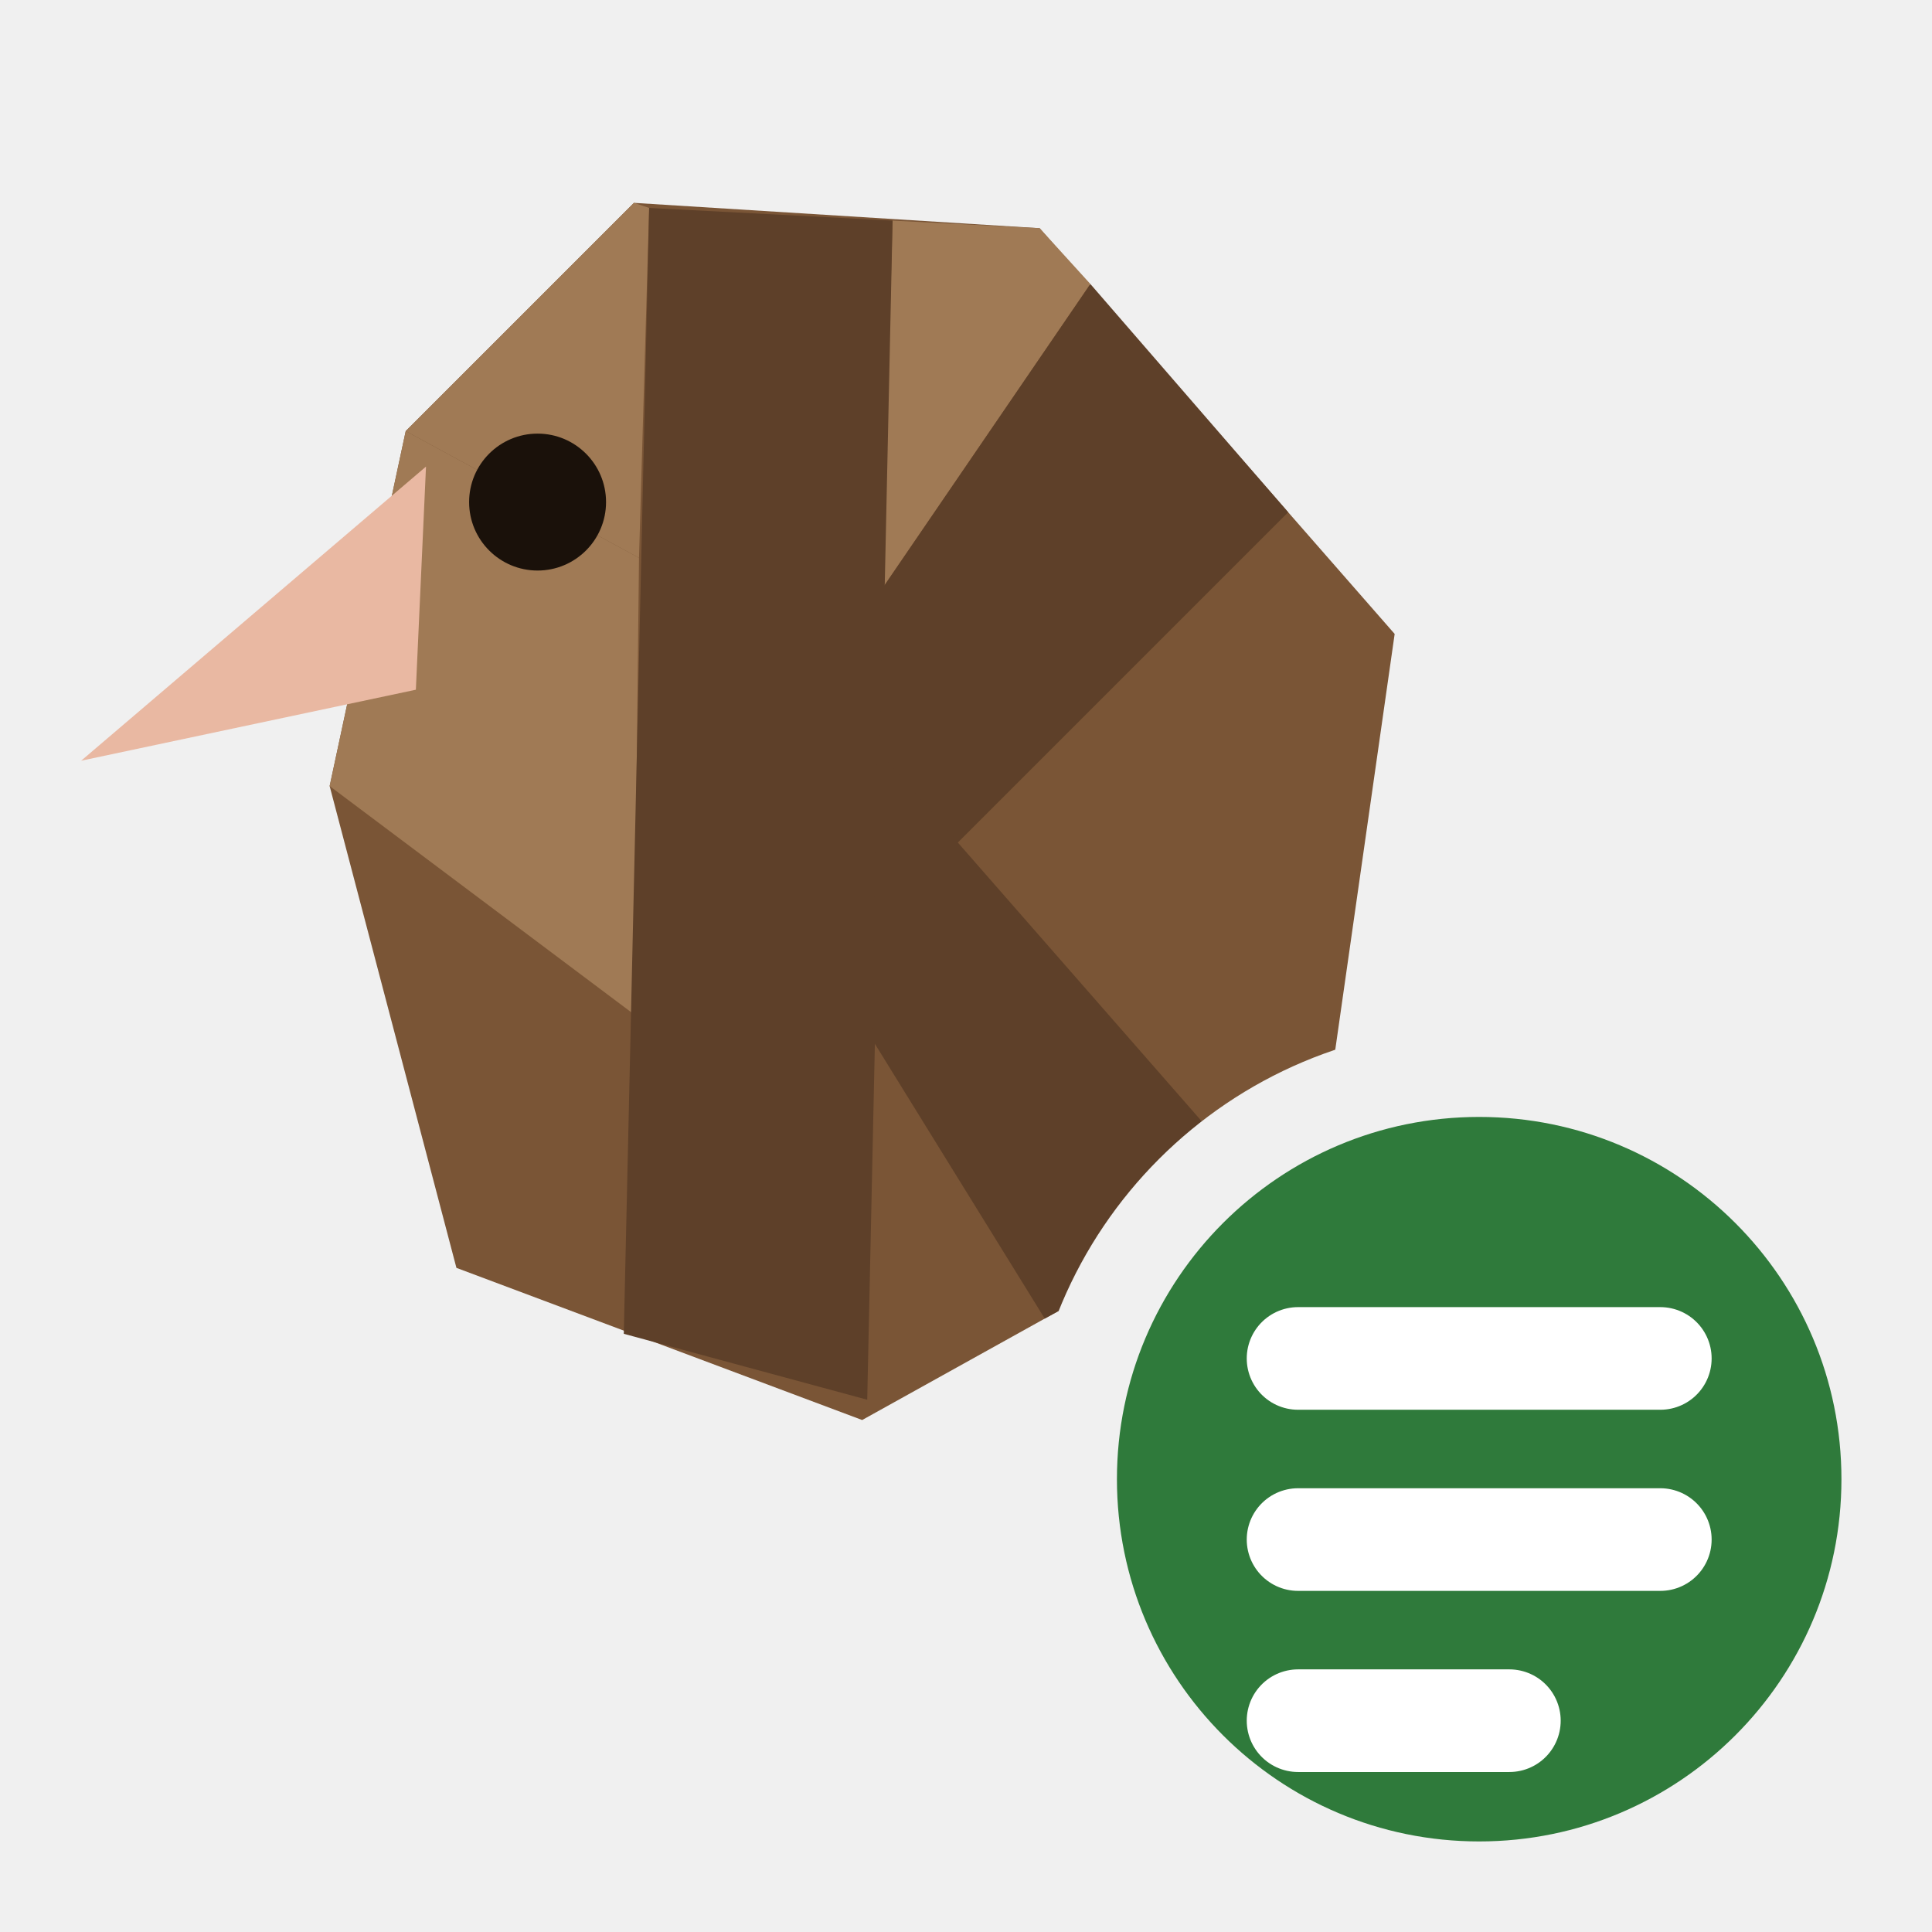
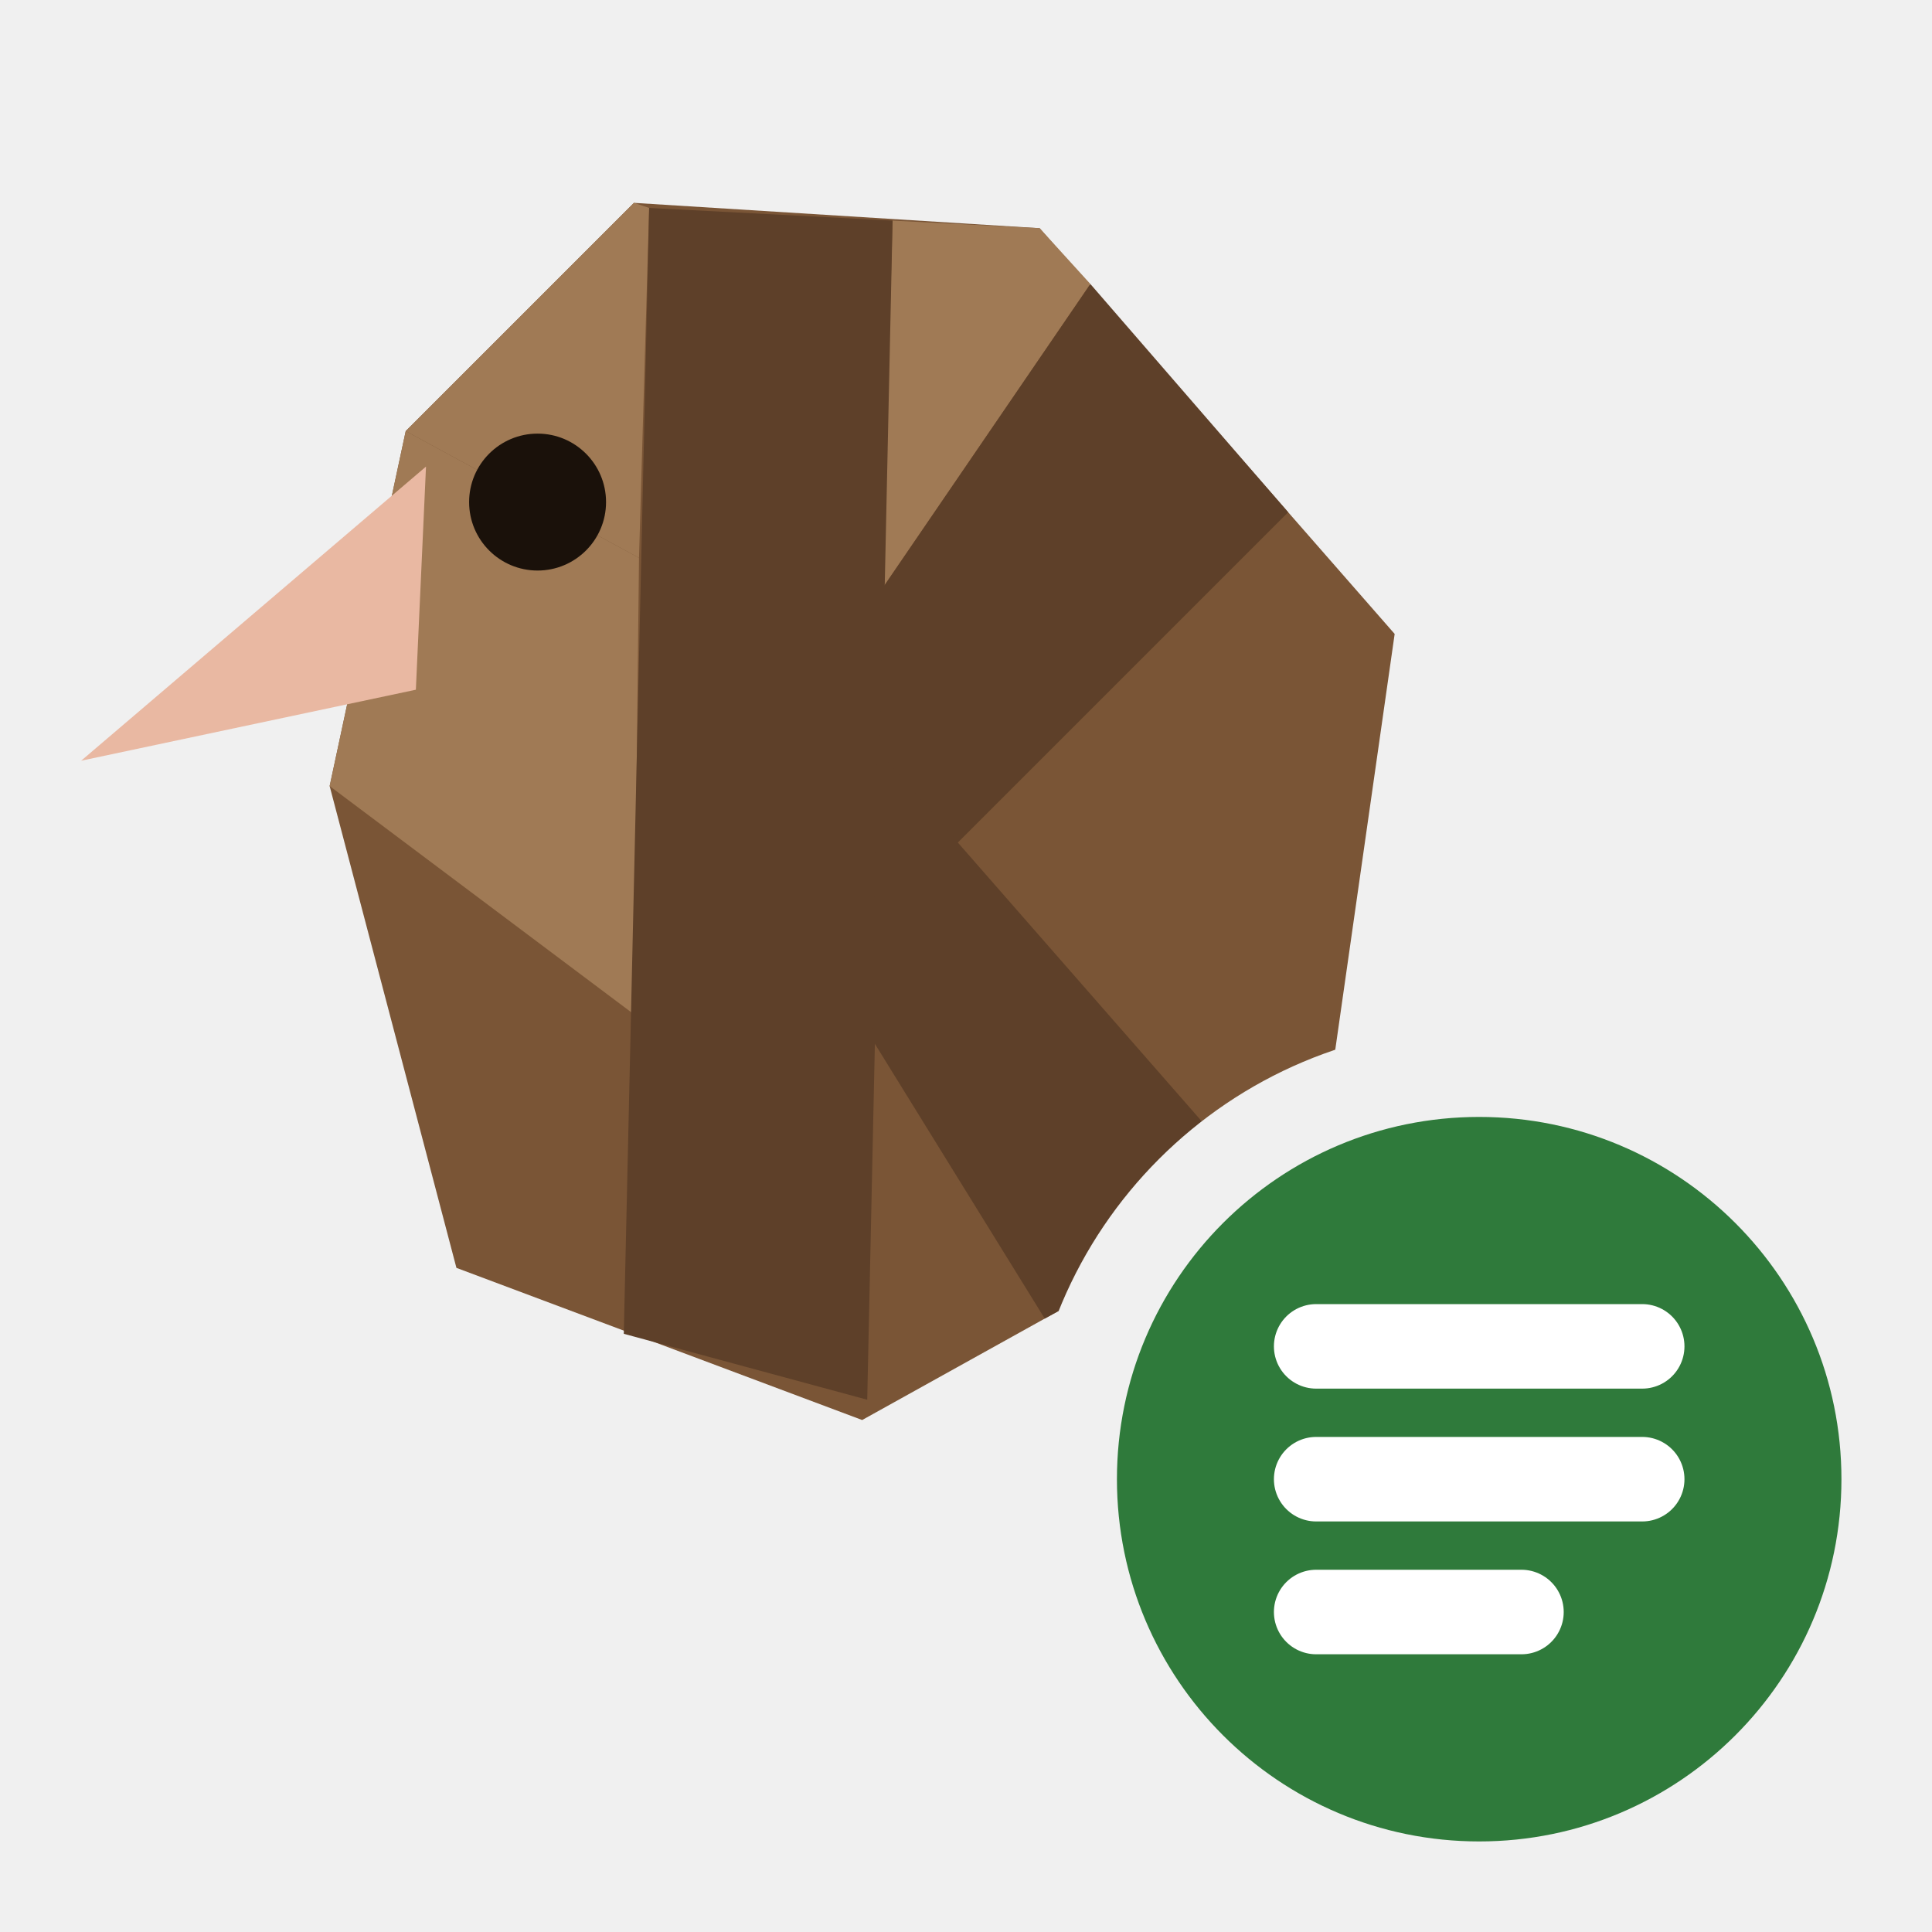
<svg xmlns="http://www.w3.org/2000/svg" viewBox="0 0 32 32" width="32" height="32">
  <mask id="gap">
    <rect width="32" height="32" fill="#fff" />
    <circle cx="24.5" cy="24.5" r="7.5" fill="#000" />
  </mask>
  <g mask="url(#gap)">
    <g transform="scale(0.84)">
      <g transform="translate(-2 -1)">
        <polygon fill="#7a5536" points="10,9.5 14.5,5 22.5,5.5 29.5,13.5 28,24 19,29 11,26 8.5,16.5" />
        <polygon fill="#a07a55" points="10,9.5 14.5,5 14.8,5.1 14.6,12" />
        <polygon fill="#a07a55" points="8.5,16.5 10,9.5 14.6,12 14.5,21" />
        <polygon fill="#a07a55" points="19.6,5.35 22.5,5.5 23.5,6.6 19.4,12.6" />
        <polygon fill="#5e4029" points="14.8,5.1 19.6,5.35 19.1,28.6 14.3,27.3" />
        <polygon fill="#5e4029" points="19.4,12.6 23.5,6.6 27.4,11.1 19.3,19.2" />
        <polygon fill="#5e4029" points="19.3,15.8 27,24.6 22.6,27 19.2,21.5" />
        <polygon fill="#e9b8a2" points="10.4,10.2 3.6,16 10.2,14.6" />
        <circle cx="12.6" cy="10.9" r="1.35" fill="#1a110a" />
      </g>
    </g>
  </g>
  <circle cx="24.5" cy="24.5" r="6" fill="#2f7a3b" />
-   <path d="M21.5 22.5 h6 M21.5 25.5 h6 M21.5 28.5 h3.5" stroke="#fff" stroke-width="1.7" stroke-linecap="round" />
+   <path d="M21.8 22.3 h5.4 M21.8 24.5 h5.4 M21.8 26.7 h3.4" stroke="#fff" stroke-width="1.4" stroke-linecap="round" />
</svg>
